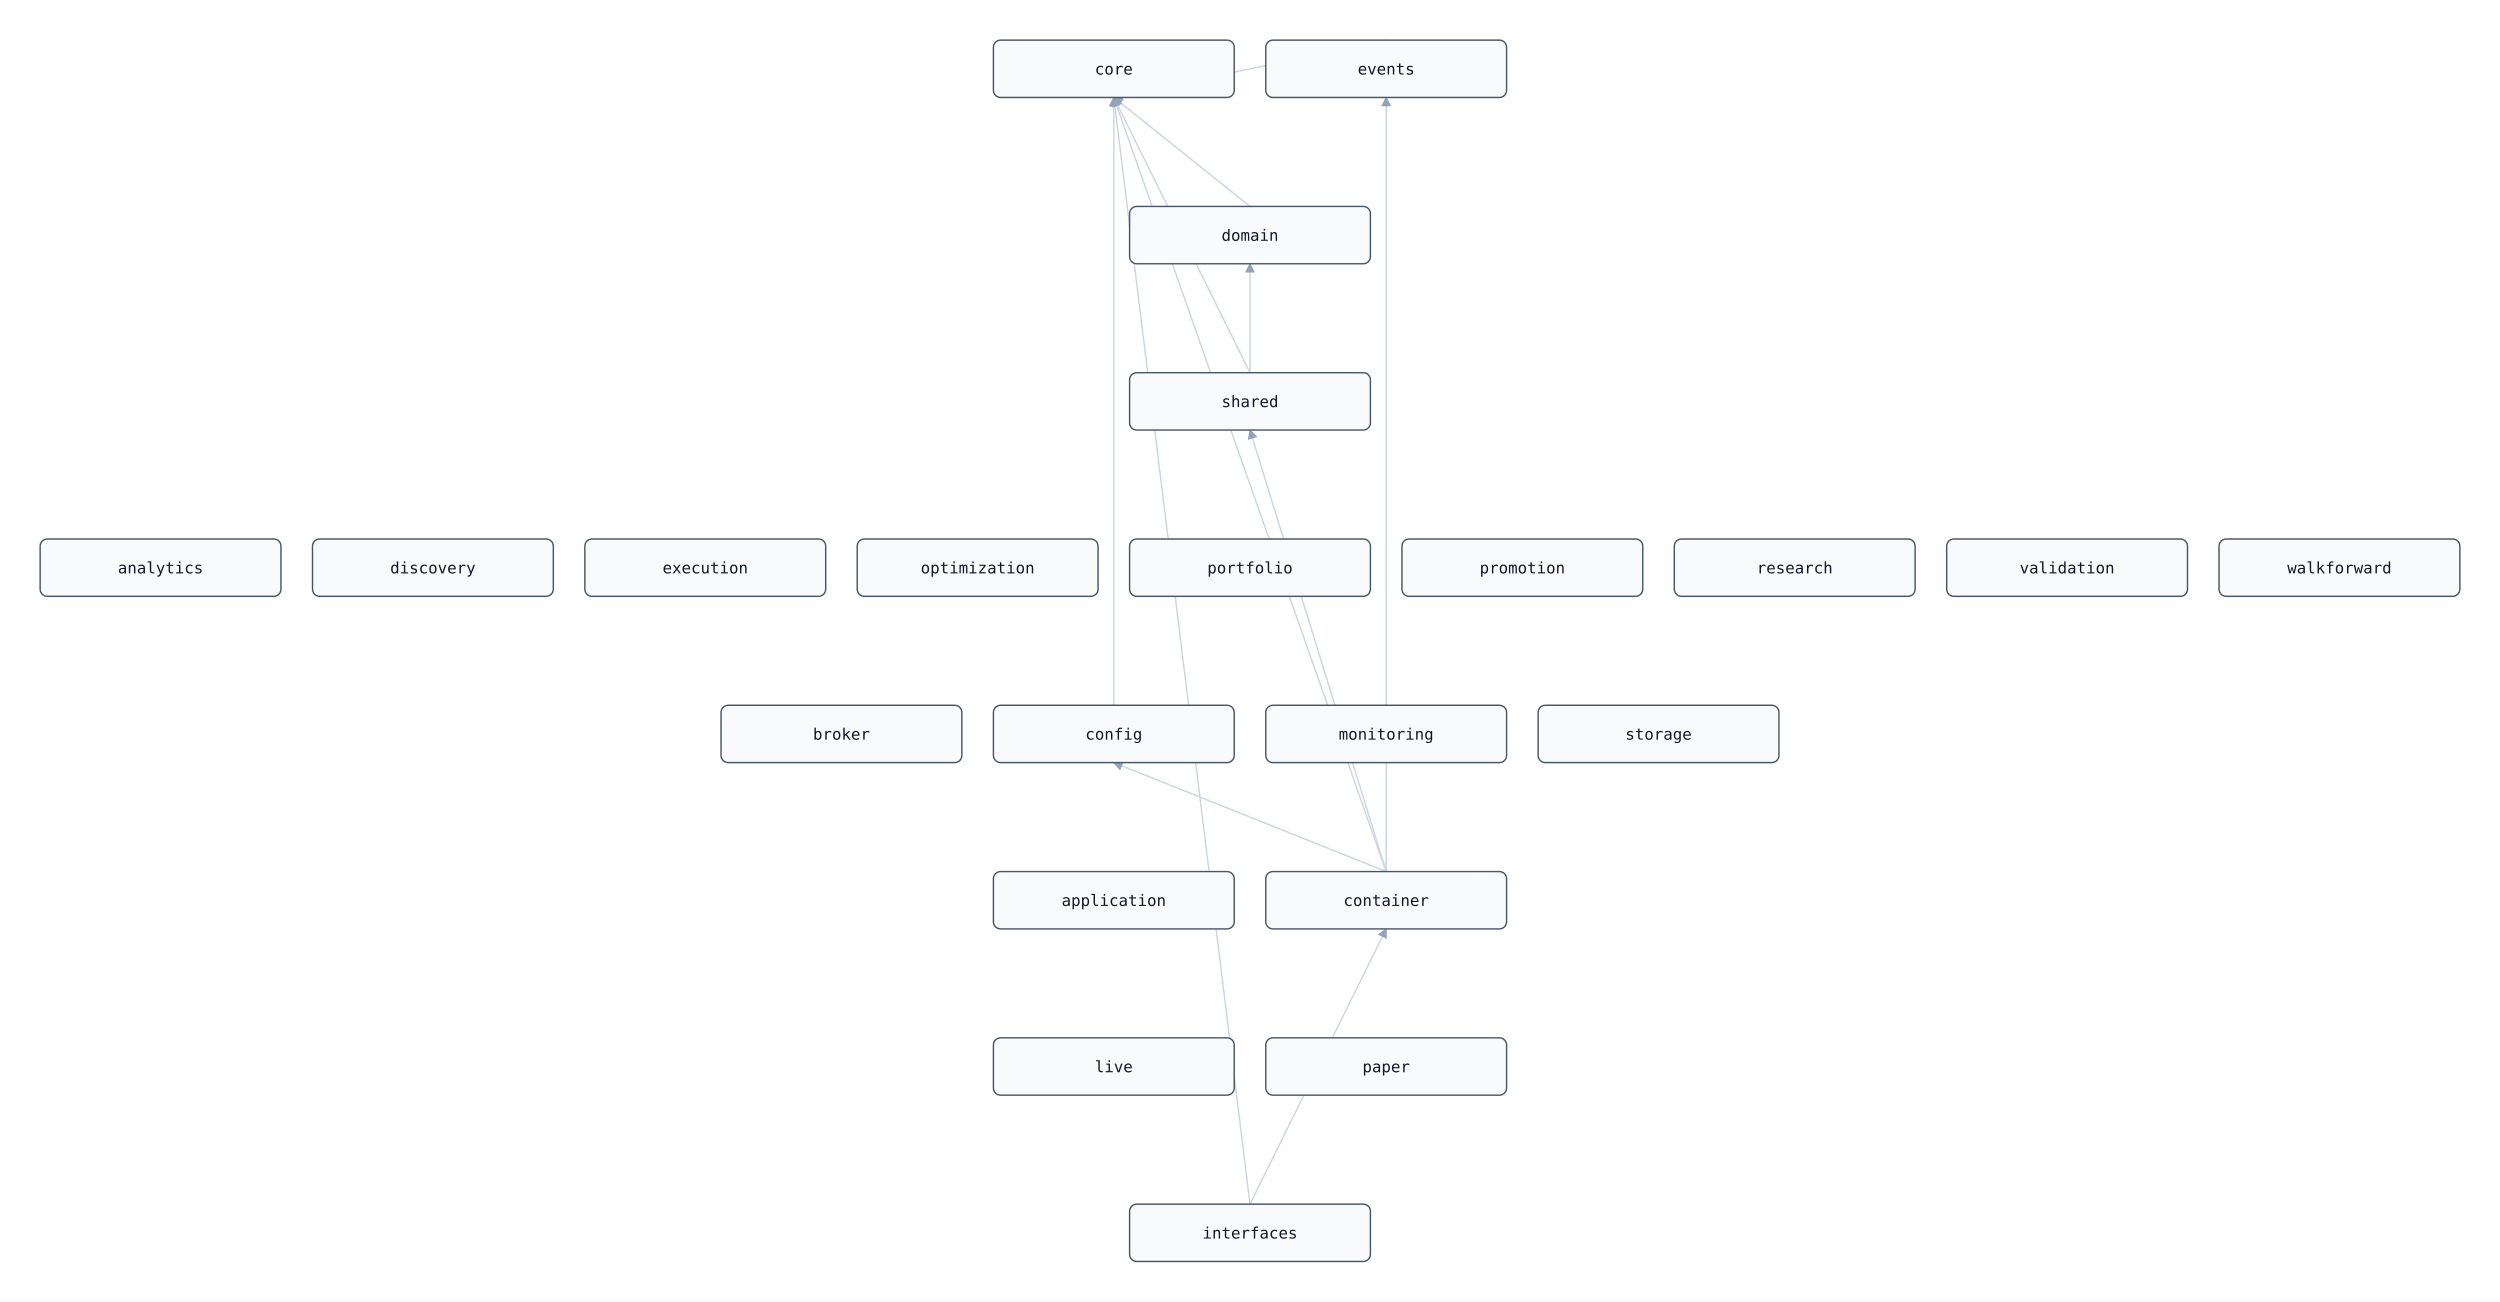
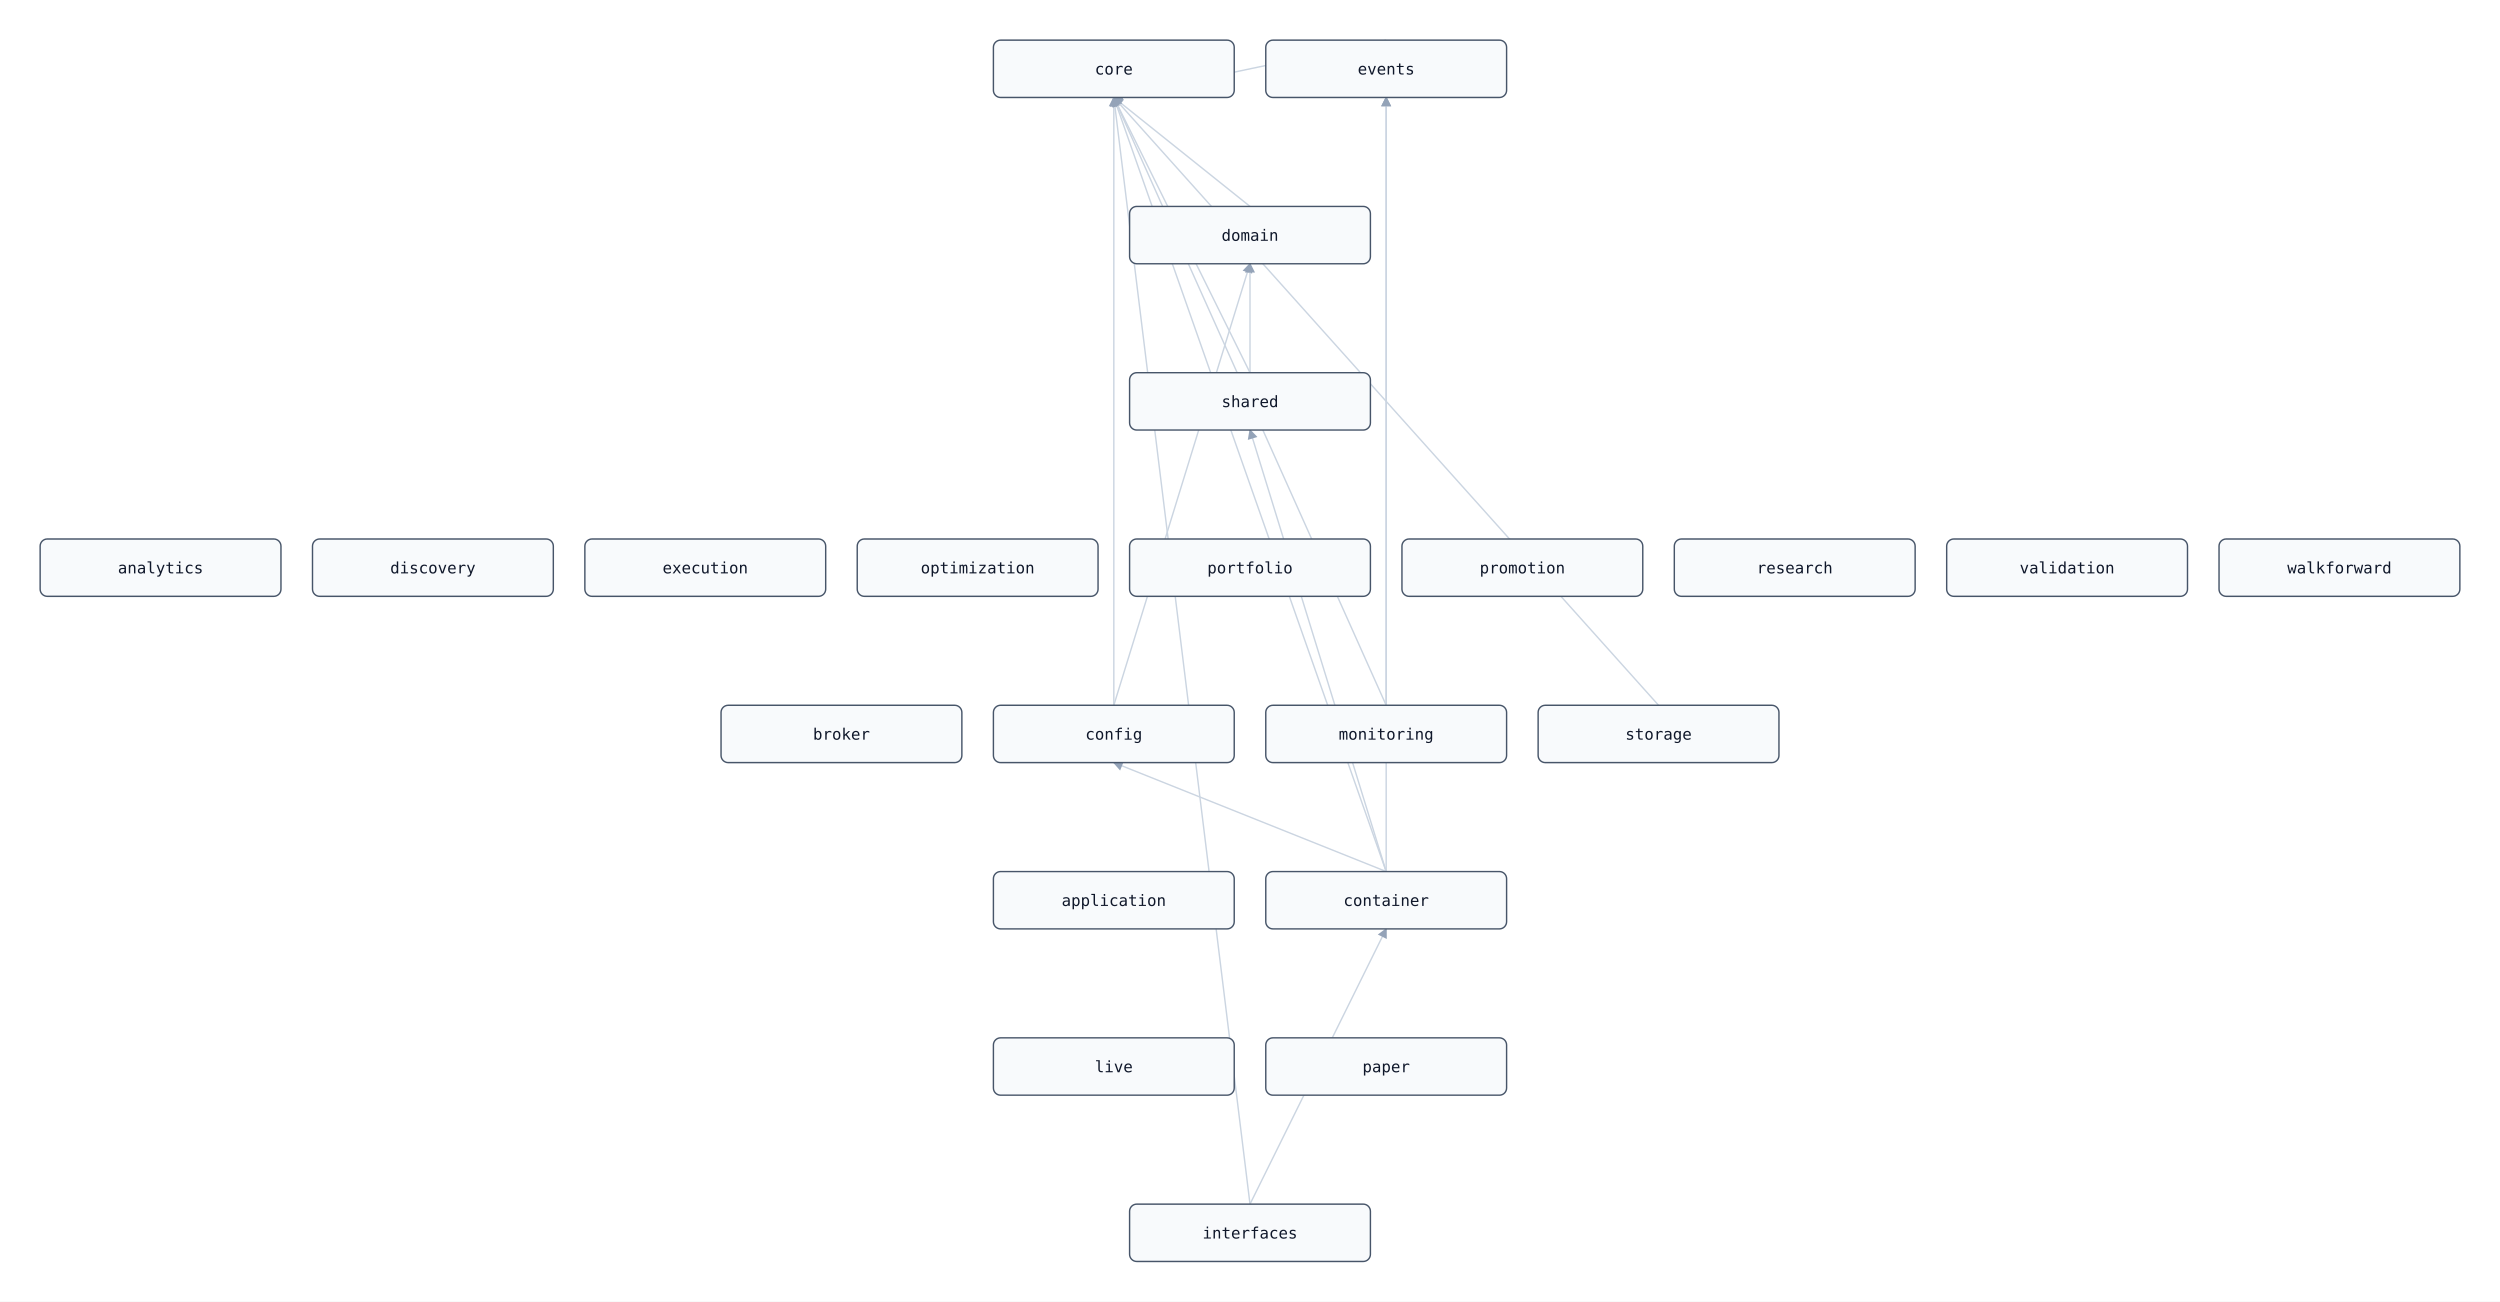
<svg xmlns="http://www.w3.org/2000/svg" width="1744" height="908" viewBox="0 0 1744 908" font-family="ui-monospace,monospace" font-size="11">
  <defs>
    <marker id="a" viewBox="0 0 8 8" refX="7" refY="4" markerWidth="7" markerHeight="7" orient="auto">
      <path d="M0,0 L8,4 L0,8 z" fill="#94a3b8" />
    </marker>
  </defs>
  <rect width="1744" height="908" fill="#ffffff" />
  <line x1="777" y1="492" x2="777" y2="68" stroke="#cbd5e1" stroke-width="1" marker-end="url(#a)" />
+   <line x1="777" y1="492" x2="872" y2="184" stroke="#cbd5e1" stroke-width="1" marker-end="url(#a)" />
  <line x1="967" y1="608" x2="777" y2="532" stroke="#cbd5e1" stroke-width="1" marker-end="url(#a)" />
  <line x1="967" y1="608" x2="777" y2="68" stroke="#cbd5e1" stroke-width="1" marker-end="url(#a)" />
  <line x1="967" y1="608" x2="967" y2="68" stroke="#cbd5e1" stroke-width="1" marker-end="url(#a)" />
  <line x1="967" y1="608" x2="872" y2="300" stroke="#cbd5e1" stroke-width="1" marker-end="url(#a)" />
  <line x1="872" y1="144" x2="777" y2="68" stroke="#cbd5e1" stroke-width="1" marker-end="url(#a)" />
  <line x1="967" y1="28" x2="777" y2="68" stroke="#cbd5e1" stroke-width="1" marker-end="url(#a)" />
  <line x1="872" y1="840" x2="967" y2="648" stroke="#cbd5e1" stroke-width="1" marker-end="url(#a)" />
  <line x1="872" y1="840" x2="777" y2="68" stroke="#cbd5e1" stroke-width="1" marker-end="url(#a)" />
+   <line x1="967" y1="492" x2="777" y2="68" stroke="#cbd5e1" stroke-width="1" marker-end="url(#a)" />
+   <line x1="967" y1="492" x2="967" y2="68" stroke="#cbd5e1" stroke-width="1" marker-end="url(#a)" />
  <line x1="872" y1="260" x2="777" y2="68" stroke="#cbd5e1" stroke-width="1" marker-end="url(#a)" />
  <line x1="872" y1="260" x2="872" y2="184" stroke="#cbd5e1" stroke-width="1" marker-end="url(#a)" />
+   <line x1="1157" y1="492" x2="777" y2="68" stroke="#cbd5e1" stroke-width="1" marker-end="url(#a)" />
  <rect x="28" y="376" width="168" height="40" rx="5" fill="#f8fafc" stroke="#475569" stroke-width="1" />
  <text x="112" y="400" text-anchor="middle" fill="#0f172a">analytics</text>
  <rect x="693" y="608" width="168" height="40" rx="5" fill="#f8fafc" stroke="#475569" stroke-width="1" />
  <text x="777" y="632" text-anchor="middle" fill="#0f172a">application</text>
  <rect x="503" y="492" width="168" height="40" rx="5" fill="#f8fafc" stroke="#475569" stroke-width="1" />
  <text x="587" y="516" text-anchor="middle" fill="#0f172a">broker</text>
  <rect x="693" y="492" width="168" height="40" rx="5" fill="#f8fafc" stroke="#475569" stroke-width="1" />
  <text x="777" y="516" text-anchor="middle" fill="#0f172a">config</text>
  <rect x="883" y="608" width="168" height="40" rx="5" fill="#f8fafc" stroke="#475569" stroke-width="1" />
  <text x="967" y="632" text-anchor="middle" fill="#0f172a">container</text>
  <rect x="693" y="28" width="168" height="40" rx="5" fill="#f8fafc" stroke="#475569" stroke-width="1" />
  <text x="777" y="52" text-anchor="middle" fill="#0f172a">core</text>
  <rect x="218" y="376" width="168" height="40" rx="5" fill="#f8fafc" stroke="#475569" stroke-width="1" />
  <text x="302" y="400" text-anchor="middle" fill="#0f172a">discovery</text>
  <rect x="788" y="144" width="168" height="40" rx="5" fill="#f8fafc" stroke="#475569" stroke-width="1" />
  <text x="872" y="168" text-anchor="middle" fill="#0f172a">domain</text>
  <rect x="883" y="28" width="168" height="40" rx="5" fill="#f8fafc" stroke="#475569" stroke-width="1" />
  <text x="967" y="52" text-anchor="middle" fill="#0f172a">events</text>
  <rect x="408" y="376" width="168" height="40" rx="5" fill="#f8fafc" stroke="#475569" stroke-width="1" />
  <text x="492" y="400" text-anchor="middle" fill="#0f172a">execution</text>
  <rect x="788" y="840" width="168" height="40" rx="5" fill="#f8fafc" stroke="#475569" stroke-width="1" />
  <text x="872" y="864" text-anchor="middle" fill="#0f172a">interfaces</text>
  <rect x="693" y="724" width="168" height="40" rx="5" fill="#f8fafc" stroke="#475569" stroke-width="1" />
  <text x="777" y="748" text-anchor="middle" fill="#0f172a">live</text>
  <rect x="883" y="492" width="168" height="40" rx="5" fill="#f8fafc" stroke="#475569" stroke-width="1" />
  <text x="967" y="516" text-anchor="middle" fill="#0f172a">monitoring</text>
  <rect x="598" y="376" width="168" height="40" rx="5" fill="#f8fafc" stroke="#475569" stroke-width="1" />
  <text x="682" y="400" text-anchor="middle" fill="#0f172a">optimization</text>
  <rect x="883" y="724" width="168" height="40" rx="5" fill="#f8fafc" stroke="#475569" stroke-width="1" />
  <text x="967" y="748" text-anchor="middle" fill="#0f172a">paper</text>
  <rect x="788" y="376" width="168" height="40" rx="5" fill="#f8fafc" stroke="#475569" stroke-width="1" />
  <text x="872" y="400" text-anchor="middle" fill="#0f172a">portfolio</text>
  <rect x="978" y="376" width="168" height="40" rx="5" fill="#f8fafc" stroke="#475569" stroke-width="1" />
  <text x="1062" y="400" text-anchor="middle" fill="#0f172a">promotion</text>
  <rect x="1168" y="376" width="168" height="40" rx="5" fill="#f8fafc" stroke="#475569" stroke-width="1" />
  <text x="1252" y="400" text-anchor="middle" fill="#0f172a">research</text>
  <rect x="788" y="260" width="168" height="40" rx="5" fill="#f8fafc" stroke="#475569" stroke-width="1" />
  <text x="872" y="284" text-anchor="middle" fill="#0f172a">shared</text>
  <rect x="1073" y="492" width="168" height="40" rx="5" fill="#f8fafc" stroke="#475569" stroke-width="1" />
  <text x="1157" y="516" text-anchor="middle" fill="#0f172a">storage</text>
  <rect x="1358" y="376" width="168" height="40" rx="5" fill="#f8fafc" stroke="#475569" stroke-width="1" />
  <text x="1442" y="400" text-anchor="middle" fill="#0f172a">validation</text>
  <rect x="1548" y="376" width="168" height="40" rx="5" fill="#f8fafc" stroke="#475569" stroke-width="1" />
  <text x="1632" y="400" text-anchor="middle" fill="#0f172a">walkforward</text>
</svg>
